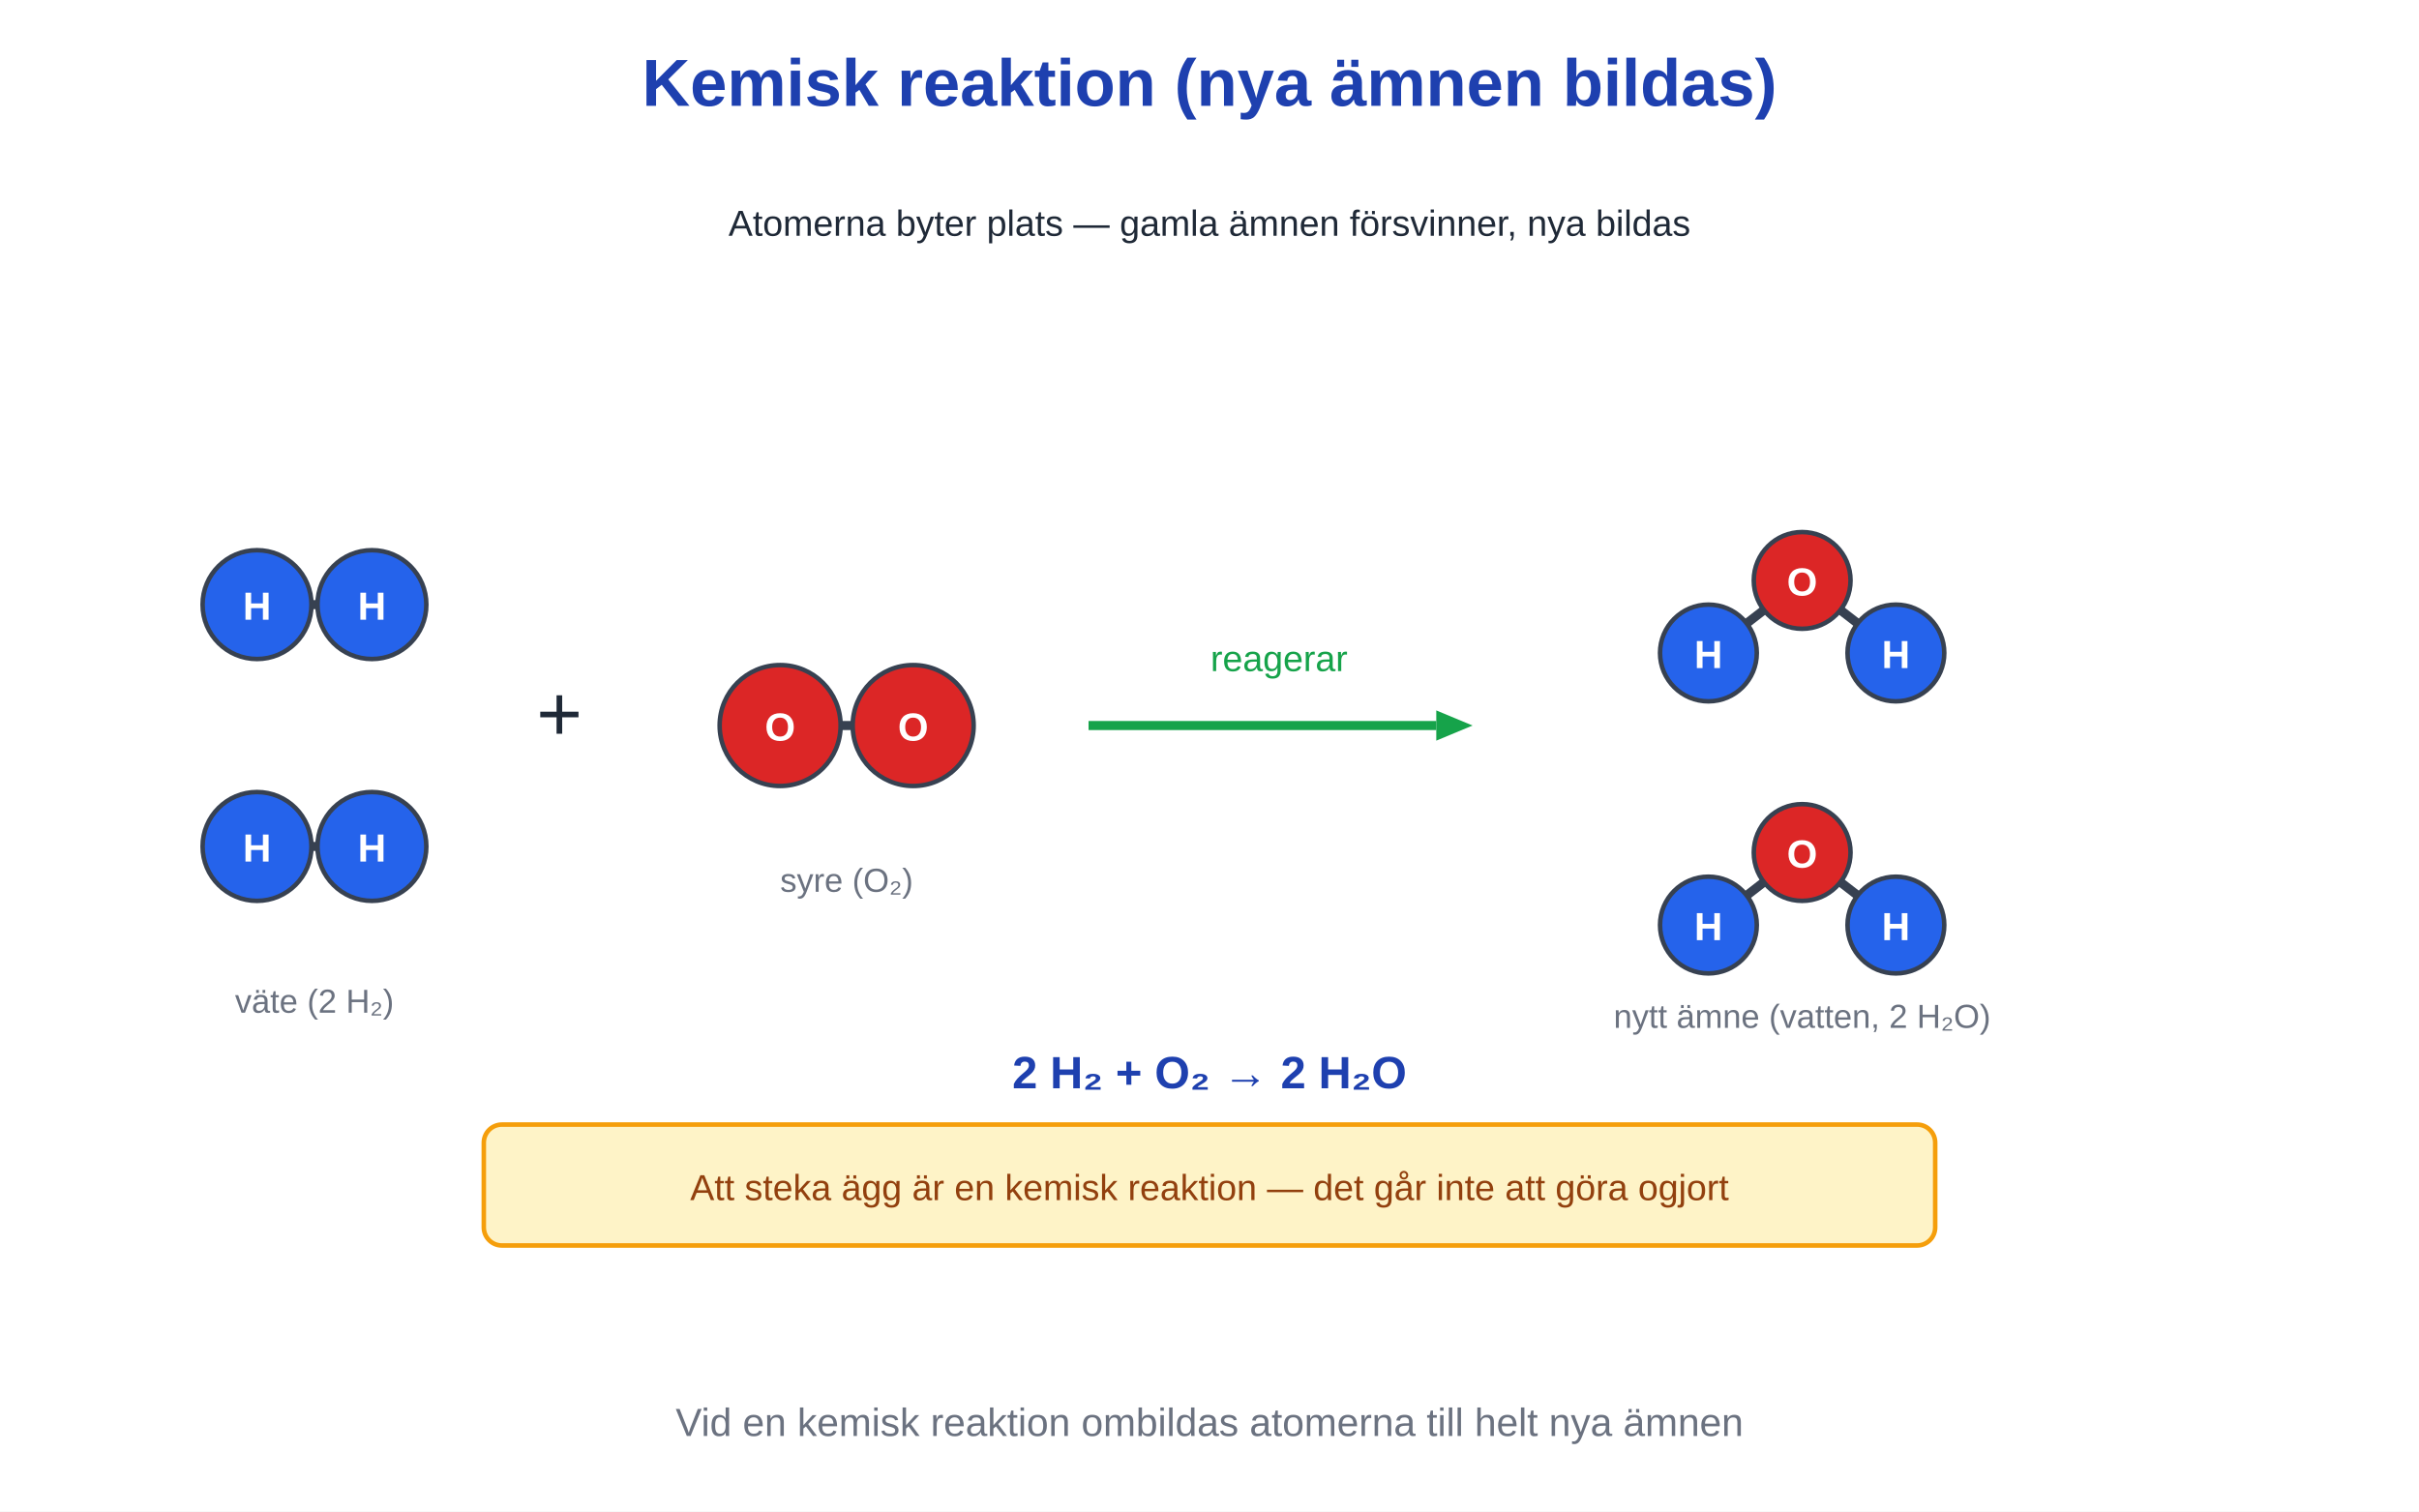
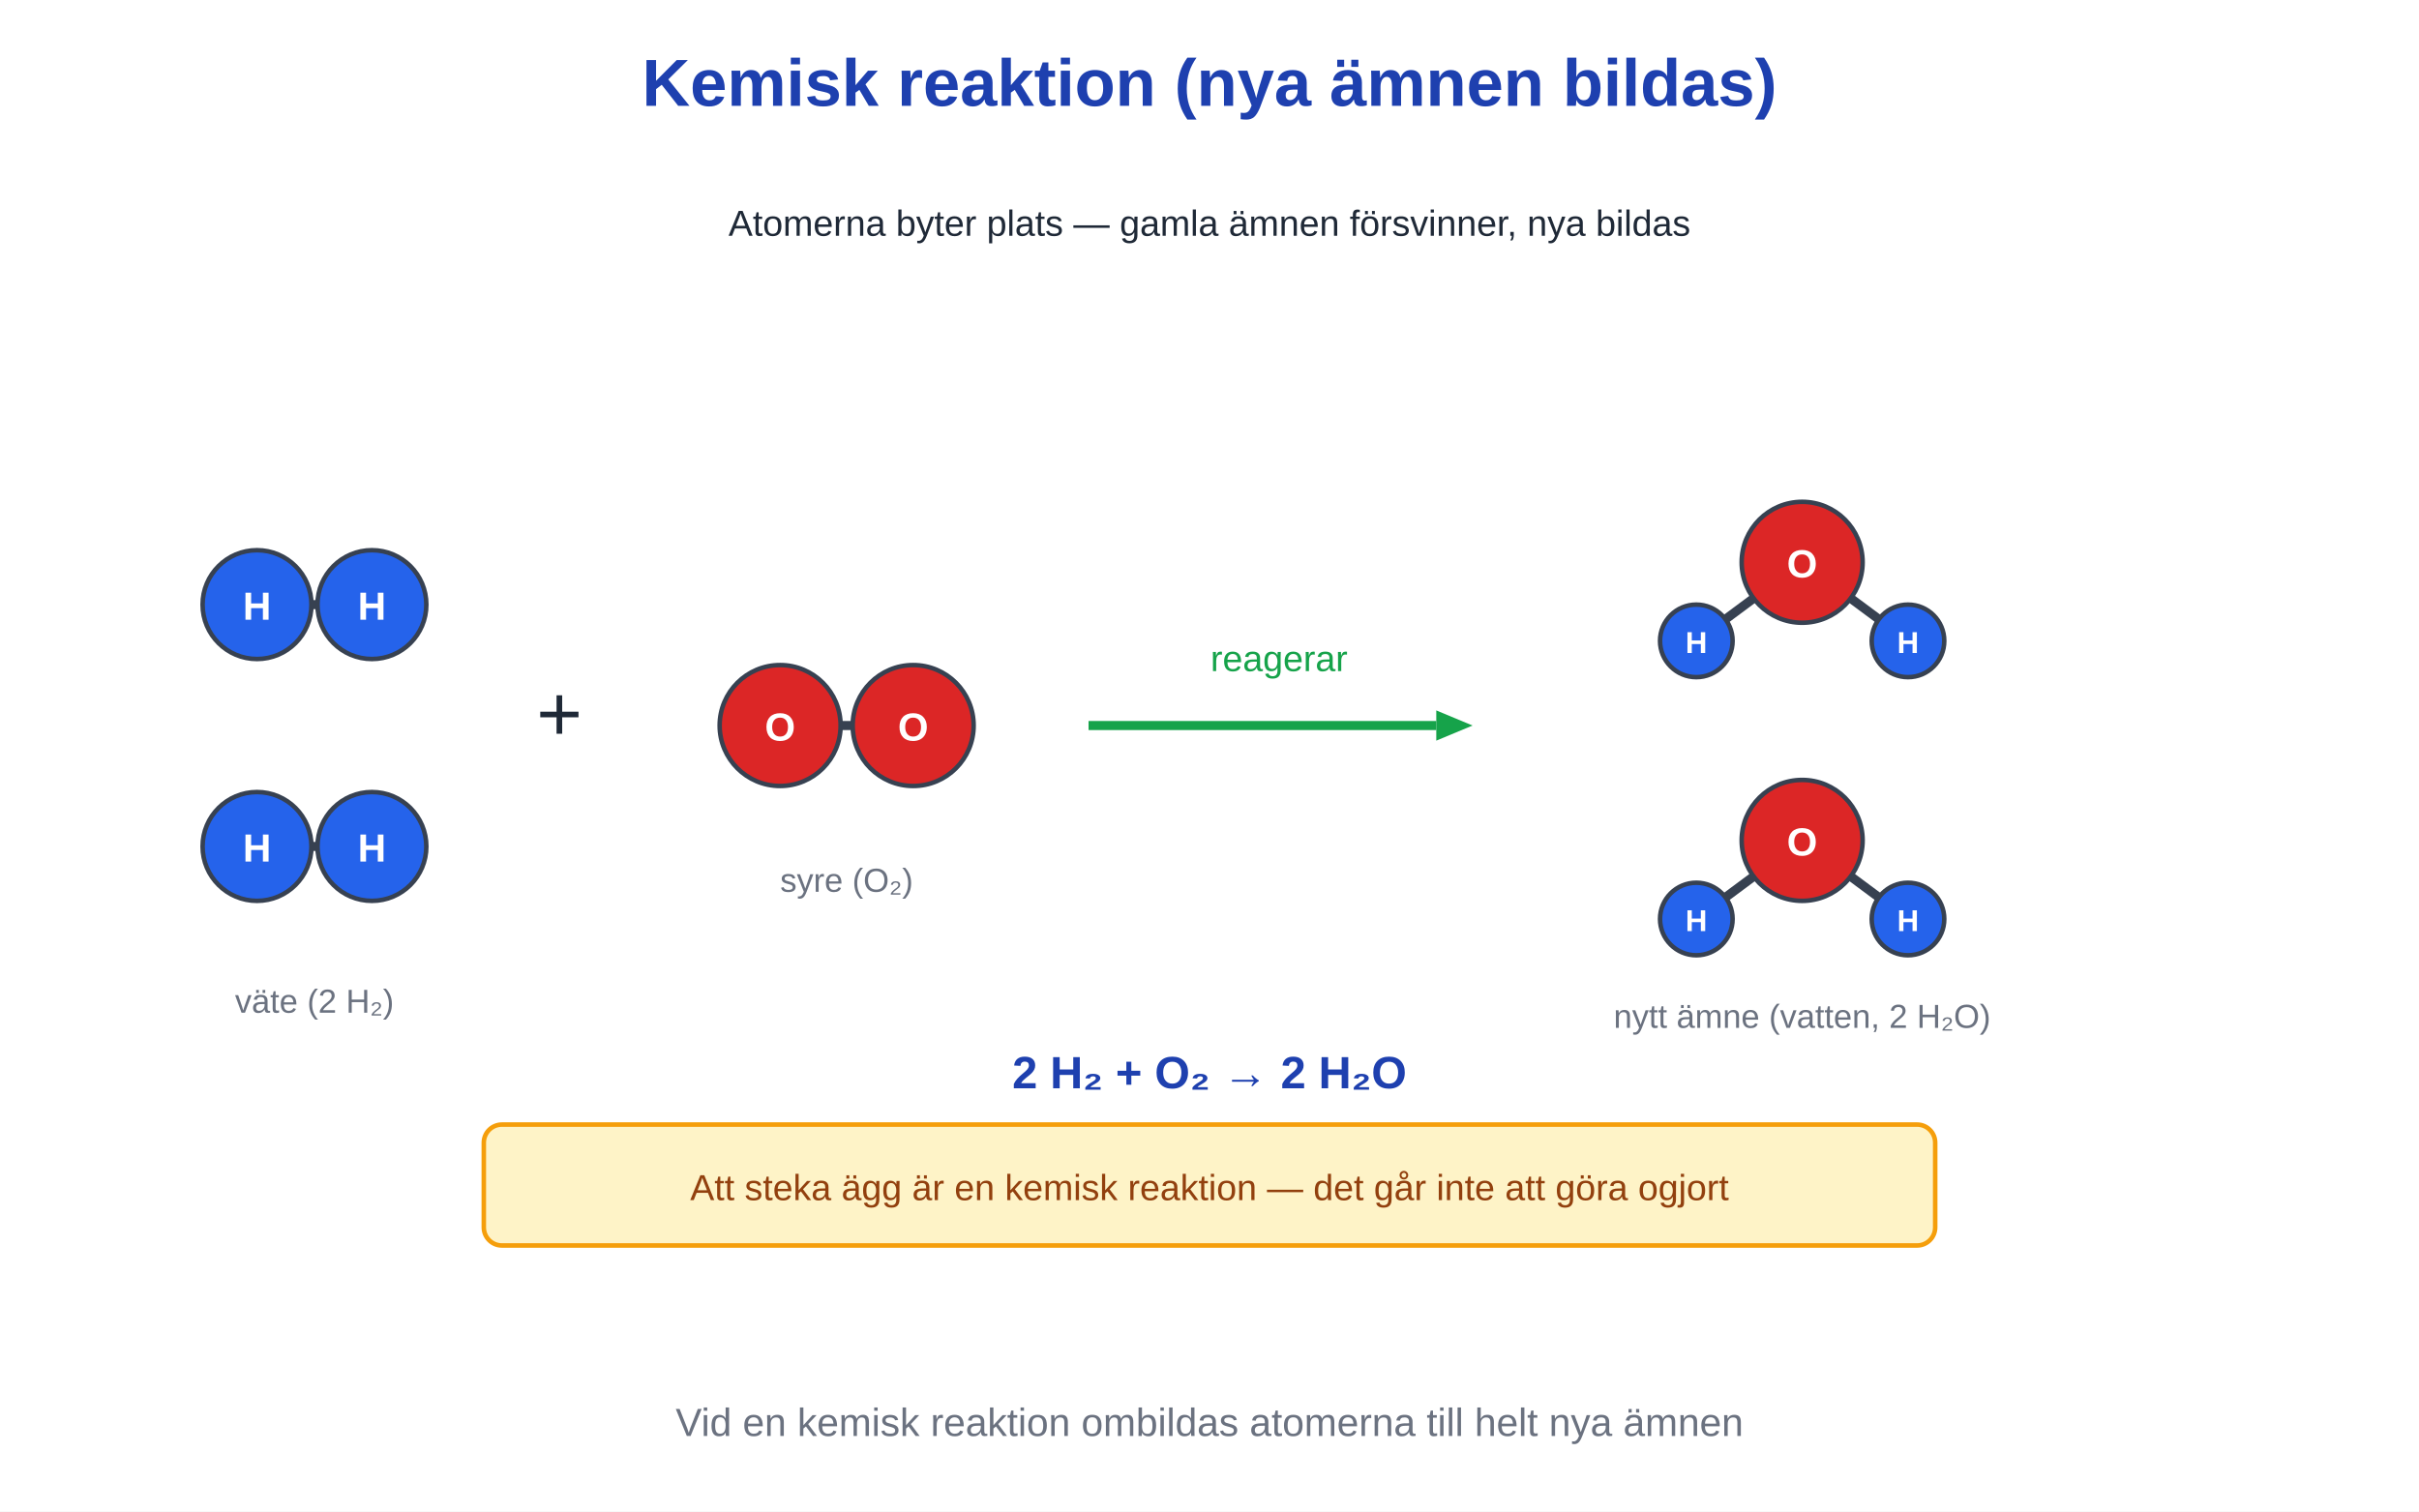
<svg xmlns="http://www.w3.org/2000/svg" viewBox="0 0 800 500" width="800" height="500">
  <rect width="800" height="500" fill="white" />
  <text x="400" y="35" font-family="Arial,sans-serif" font-size="22" fill="#1e40af" text-anchor="middle" font-weight="bold">Kemisk reaktion (nya ämnen bildas)</text>
  <text x="400" y="78" font-family="Arial,sans-serif" font-size="12" fill="#1f2937" text-anchor="middle">Atomerna byter plats — gamla ämnen försvinner, nya bildas</text>
  <circle cx="85.0" cy="200" r="18" fill="#2563eb" stroke="#374151" stroke-width="1.5" />
  <text x="85.0" y="205" font-family="Arial,sans-serif" font-size="13" fill="white" text-anchor="middle" font-weight="bold">H</text>
  <circle cx="123.0" cy="200" r="18" fill="#2563eb" stroke="#374151" stroke-width="1.5" />
  <text x="123.0" y="205" font-family="Arial,sans-serif" font-size="13" fill="white" text-anchor="middle" font-weight="bold">H</text>
  <line x1="103.0" y1="200" x2="105.0" y2="200" stroke="#374151" stroke-width="3" />
  <circle cx="85.0" cy="280" r="18" fill="#2563eb" stroke="#374151" stroke-width="1.5" />
  <text x="85.0" y="285" font-family="Arial,sans-serif" font-size="13" fill="white" text-anchor="middle" font-weight="bold">H</text>
  <circle cx="123.0" cy="280" r="18" fill="#2563eb" stroke="#374151" stroke-width="1.5" />
  <text x="123.0" y="285" font-family="Arial,sans-serif" font-size="13" fill="white" text-anchor="middle" font-weight="bold">H</text>
  <line x1="103.0" y1="280" x2="105.0" y2="280" stroke="#374151" stroke-width="3" />
  <text x="104" y="335" font-family="Arial,sans-serif" font-size="11" fill="#6b7280" text-anchor="middle">väte (2 H₂)</text>
  <text x="185" y="245" font-family="Arial,sans-serif" font-size="26" fill="#1f2937" text-anchor="middle">+</text>
  <circle cx="258.0" cy="240" r="20" fill="#dc2626" stroke="#374151" stroke-width="1.5" />
  <text x="258.0" y="245" font-family="Arial,sans-serif" font-size="13" fill="white" text-anchor="middle" font-weight="bold">O</text>
  <circle cx="302.0" cy="240" r="20" fill="#dc2626" stroke="#374151" stroke-width="1.5" />
  <text x="302.0" y="245" font-family="Arial,sans-serif" font-size="13" fill="white" text-anchor="middle" font-weight="bold">O</text>
  <line x1="278.0" y1="240" x2="282.0" y2="240" stroke="#374151" stroke-width="3" />
  <text x="280" y="295" font-family="Arial,sans-serif" font-size="11" fill="#6b7280" text-anchor="middle">syre (O₂)</text>
  <line x1="360.0" y1="240.0" x2="475.0" y2="240.0" stroke="#16a34a" stroke-width="3" />
  <polygon points="487.0,240.0 475.0,235.0 475.0,245.0" fill="#16a34a" />
  <text x="423" y="222" font-family="Arial,sans-serif" font-size="12" fill="#16a34a" text-anchor="middle">reagerar</text>
-   <line x1="596" y1="192" x2="565" y2="216" stroke="#374151" stroke-width="3" />
-   <line x1="596" y1="192" x2="627" y2="216" stroke="#374151" stroke-width="3" />
-   <circle cx="596" cy="192" r="16" fill="#dc2626" stroke="#374151" stroke-width="1.5" />
-   <text x="596" y="197" font-family="Arial,sans-serif" font-size="13" fill="white" text-anchor="middle" font-weight="bold">O</text>
-   <circle cx="565" cy="216" r="16" fill="#2563eb" stroke="#374151" stroke-width="1.5" />
-   <text x="565" y="221" font-family="Arial,sans-serif" font-size="13" fill="white" text-anchor="middle" font-weight="bold">H</text>
-   <circle cx="627" cy="216" r="16" fill="#2563eb" stroke="#374151" stroke-width="1.5" />
-   <text x="627" y="221" font-family="Arial,sans-serif" font-size="13" fill="white" text-anchor="middle" font-weight="bold">H</text>
-   <line x1="596" y1="282" x2="565" y2="306" stroke="#374151" stroke-width="3" />
-   <line x1="596" y1="282" x2="627" y2="306" stroke="#374151" stroke-width="3" />
-   <circle cx="596" cy="282" r="16" fill="#dc2626" stroke="#374151" stroke-width="1.5" />
-   <text x="596" y="287" font-family="Arial,sans-serif" font-size="13" fill="white" text-anchor="middle" font-weight="bold">O</text>
-   <circle cx="565" cy="306" r="16" fill="#2563eb" stroke="#374151" stroke-width="1.5" />
-   <text x="565" y="311" font-family="Arial,sans-serif" font-size="13" fill="white" text-anchor="middle" font-weight="bold">H</text>
-   <circle cx="627" cy="306" r="16" fill="#2563eb" stroke="#374151" stroke-width="1.5" />
-   <text x="627" y="311" font-family="Arial,sans-serif" font-size="13" fill="white" text-anchor="middle" font-weight="bold">H</text>
+   <line x1="596" y1="186" x2="561" y2="212" stroke="#374151" stroke-width="3" />
+   <line x1="596" y1="186" x2="631" y2="212" stroke="#374151" stroke-width="3" />
+   <circle cx="596" cy="186" r="20" fill="#dc2626" stroke="#374151" stroke-width="1.5" />
+   <text x="596" y="191" font-family="Arial,sans-serif" font-size="13" fill="white" text-anchor="middle" font-weight="bold">O</text>
+   <circle cx="561" cy="212" r="12" fill="#2563eb" stroke="#374151" stroke-width="1.5" />
+   <text x="561" y="216" font-family="Arial,sans-serif" font-size="10" fill="white" text-anchor="middle" font-weight="bold">H</text>
+   <circle cx="631" cy="212" r="12" fill="#2563eb" stroke="#374151" stroke-width="1.5" />
+   <text x="631" y="216" font-family="Arial,sans-serif" font-size="10" fill="white" text-anchor="middle" font-weight="bold">H</text>
+   <line x1="596" y1="278" x2="561" y2="304" stroke="#374151" stroke-width="3" />
+   <line x1="596" y1="278" x2="631" y2="304" stroke="#374151" stroke-width="3" />
+   <circle cx="596" cy="278" r="20" fill="#dc2626" stroke="#374151" stroke-width="1.5" />
+   <text x="596" y="283" font-family="Arial,sans-serif" font-size="13" fill="white" text-anchor="middle" font-weight="bold">O</text>
+   <circle cx="561" cy="304" r="12" fill="#2563eb" stroke="#374151" stroke-width="1.5" />
+   <text x="561" y="308" font-family="Arial,sans-serif" font-size="10" fill="white" text-anchor="middle" font-weight="bold">H</text>
+   <circle cx="631" cy="304" r="12" fill="#2563eb" stroke="#374151" stroke-width="1.5" />
+   <text x="631" y="308" font-family="Arial,sans-serif" font-size="10" fill="white" text-anchor="middle" font-weight="bold">H</text>
  <text x="596" y="340" font-family="Arial,sans-serif" font-size="11" fill="#6b7280" text-anchor="middle">nytt ämne (vatten, 2 H₂O)</text>
  <text x="400" y="360" font-family="Arial,sans-serif" font-size="15" fill="#1e40af" text-anchor="middle" font-weight="bold">2 H₂ + O₂ → 2 H₂O</text>
  <rect x="160" y="372" width="480" height="40" fill="#fef3c7" stroke="#f59e0b" stroke-width="1.5" rx="6" />
  <text x="400" y="397" font-family="Arial,sans-serif" font-size="12" fill="#92400e" text-anchor="middle">Att steka ägg är en kemisk reaktion — det går inte att göra ogjort</text>
  <text x="400" y="475" font-family="Arial,sans-serif" font-size="13" fill="#6b7280" text-anchor="middle">Vid en kemisk reaktion ombildas atomerna till helt nya ämnen</text>
</svg>
